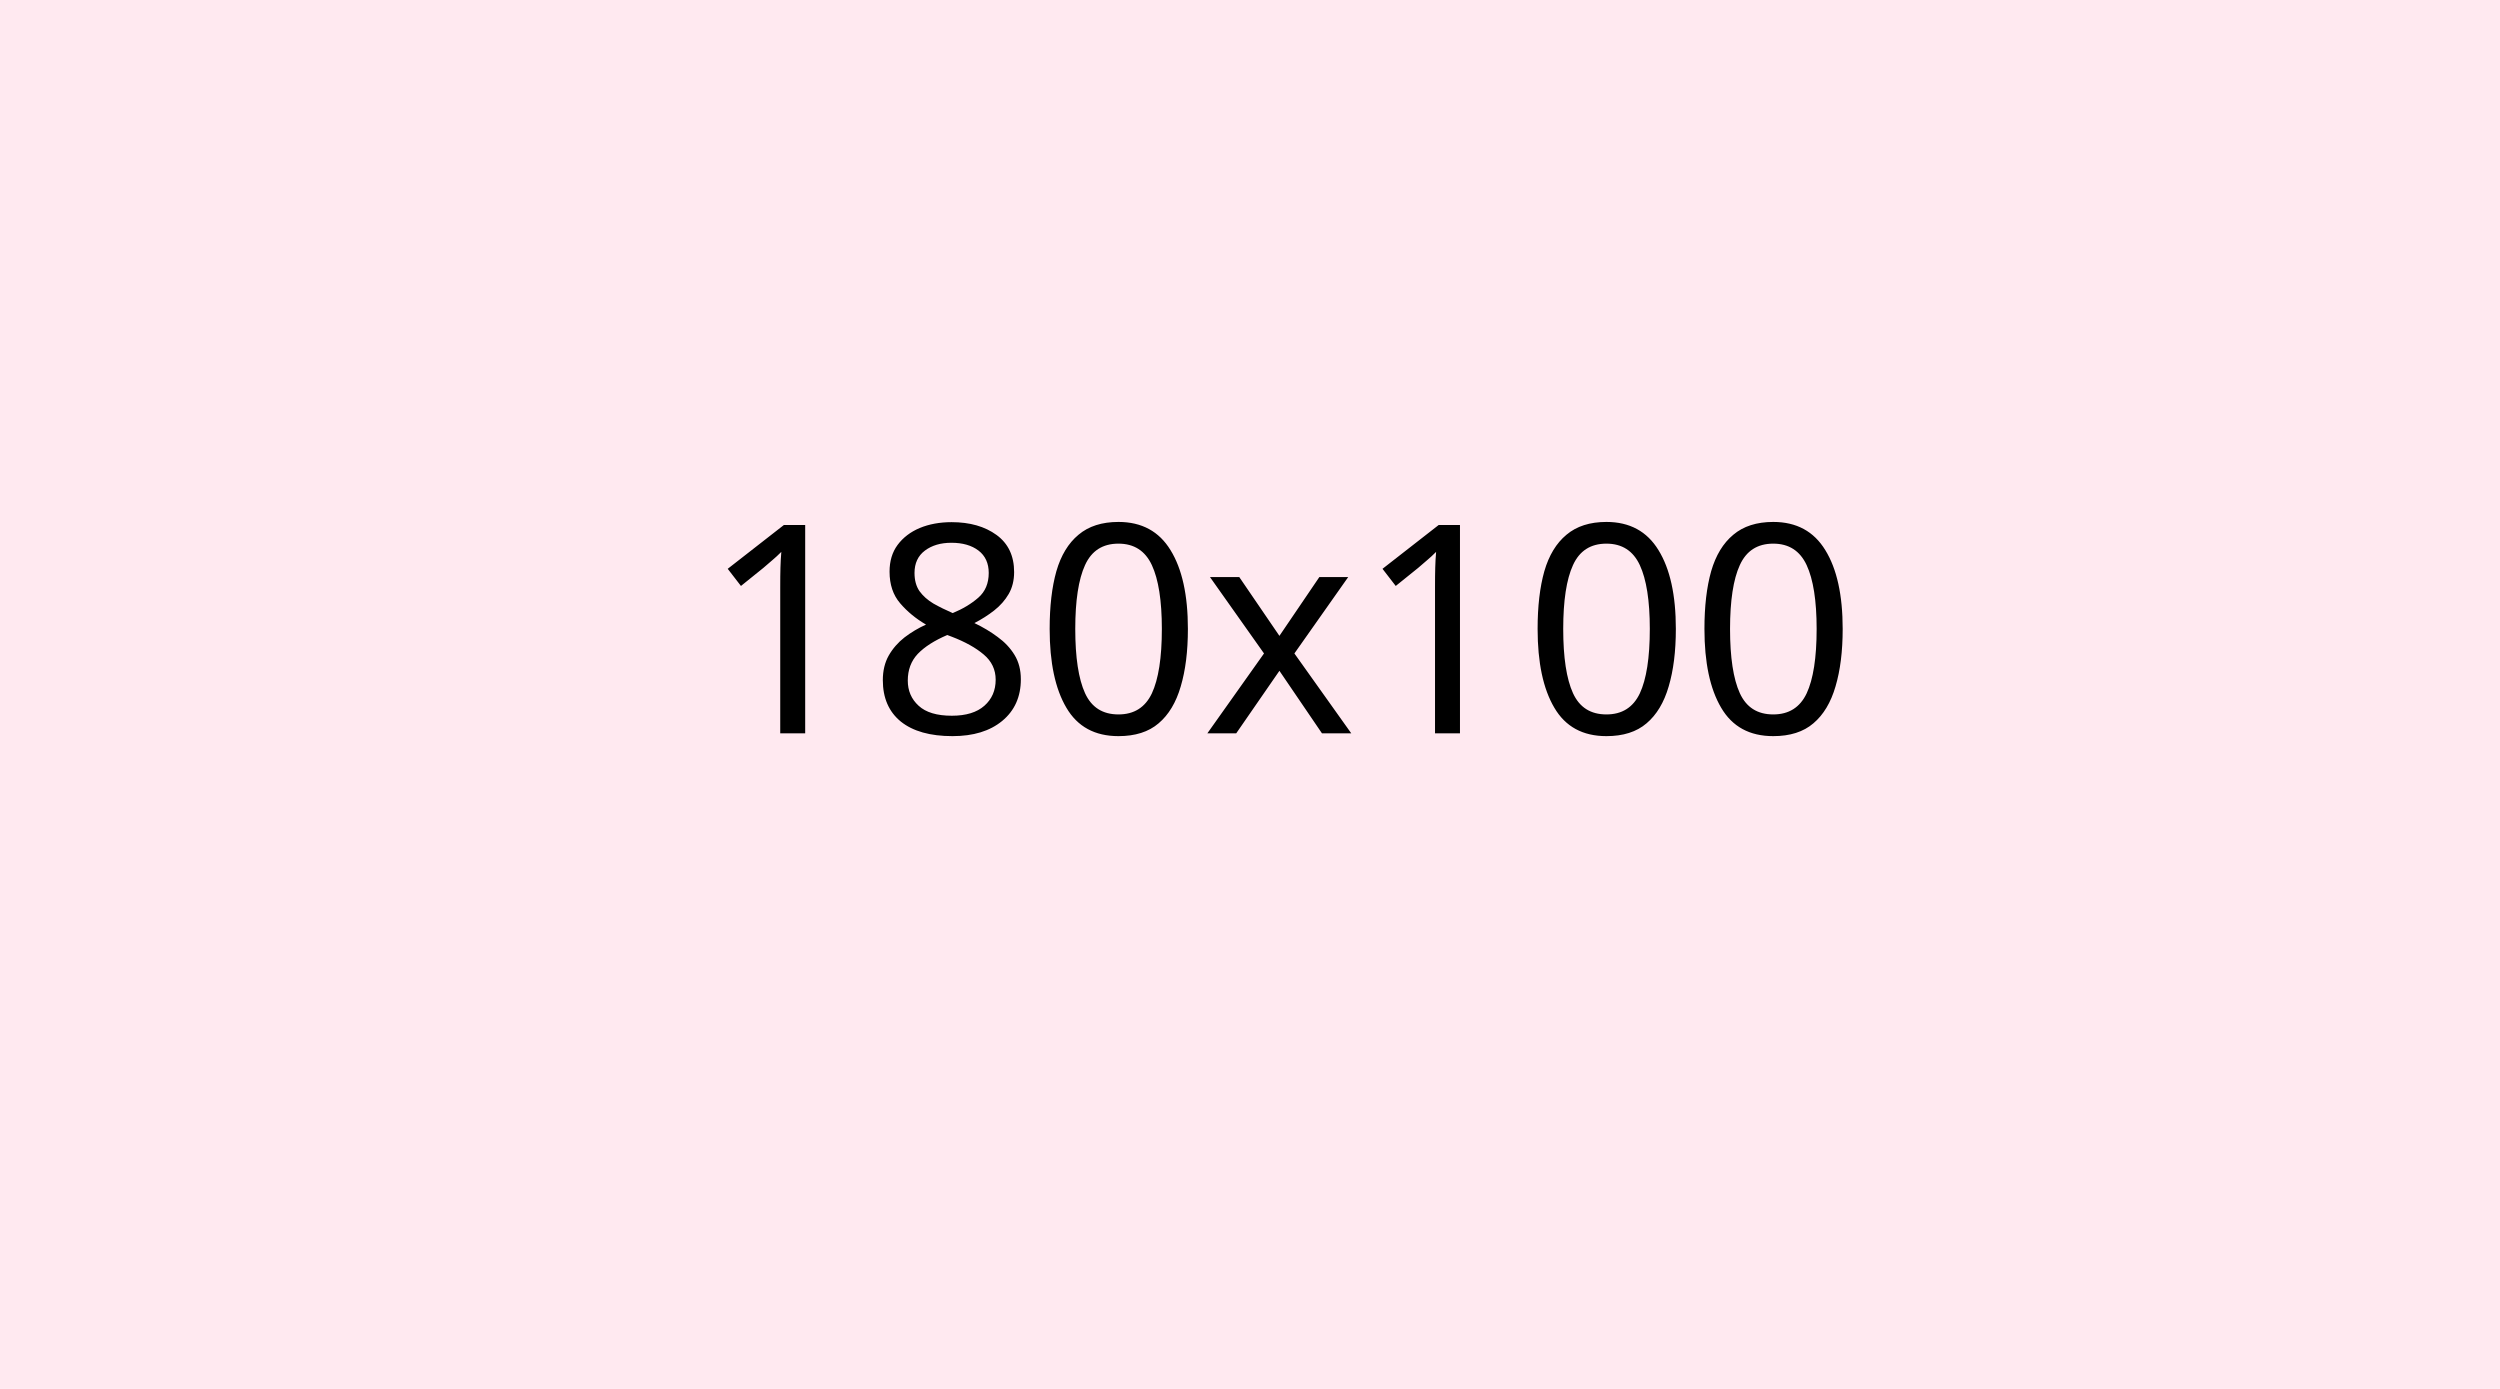
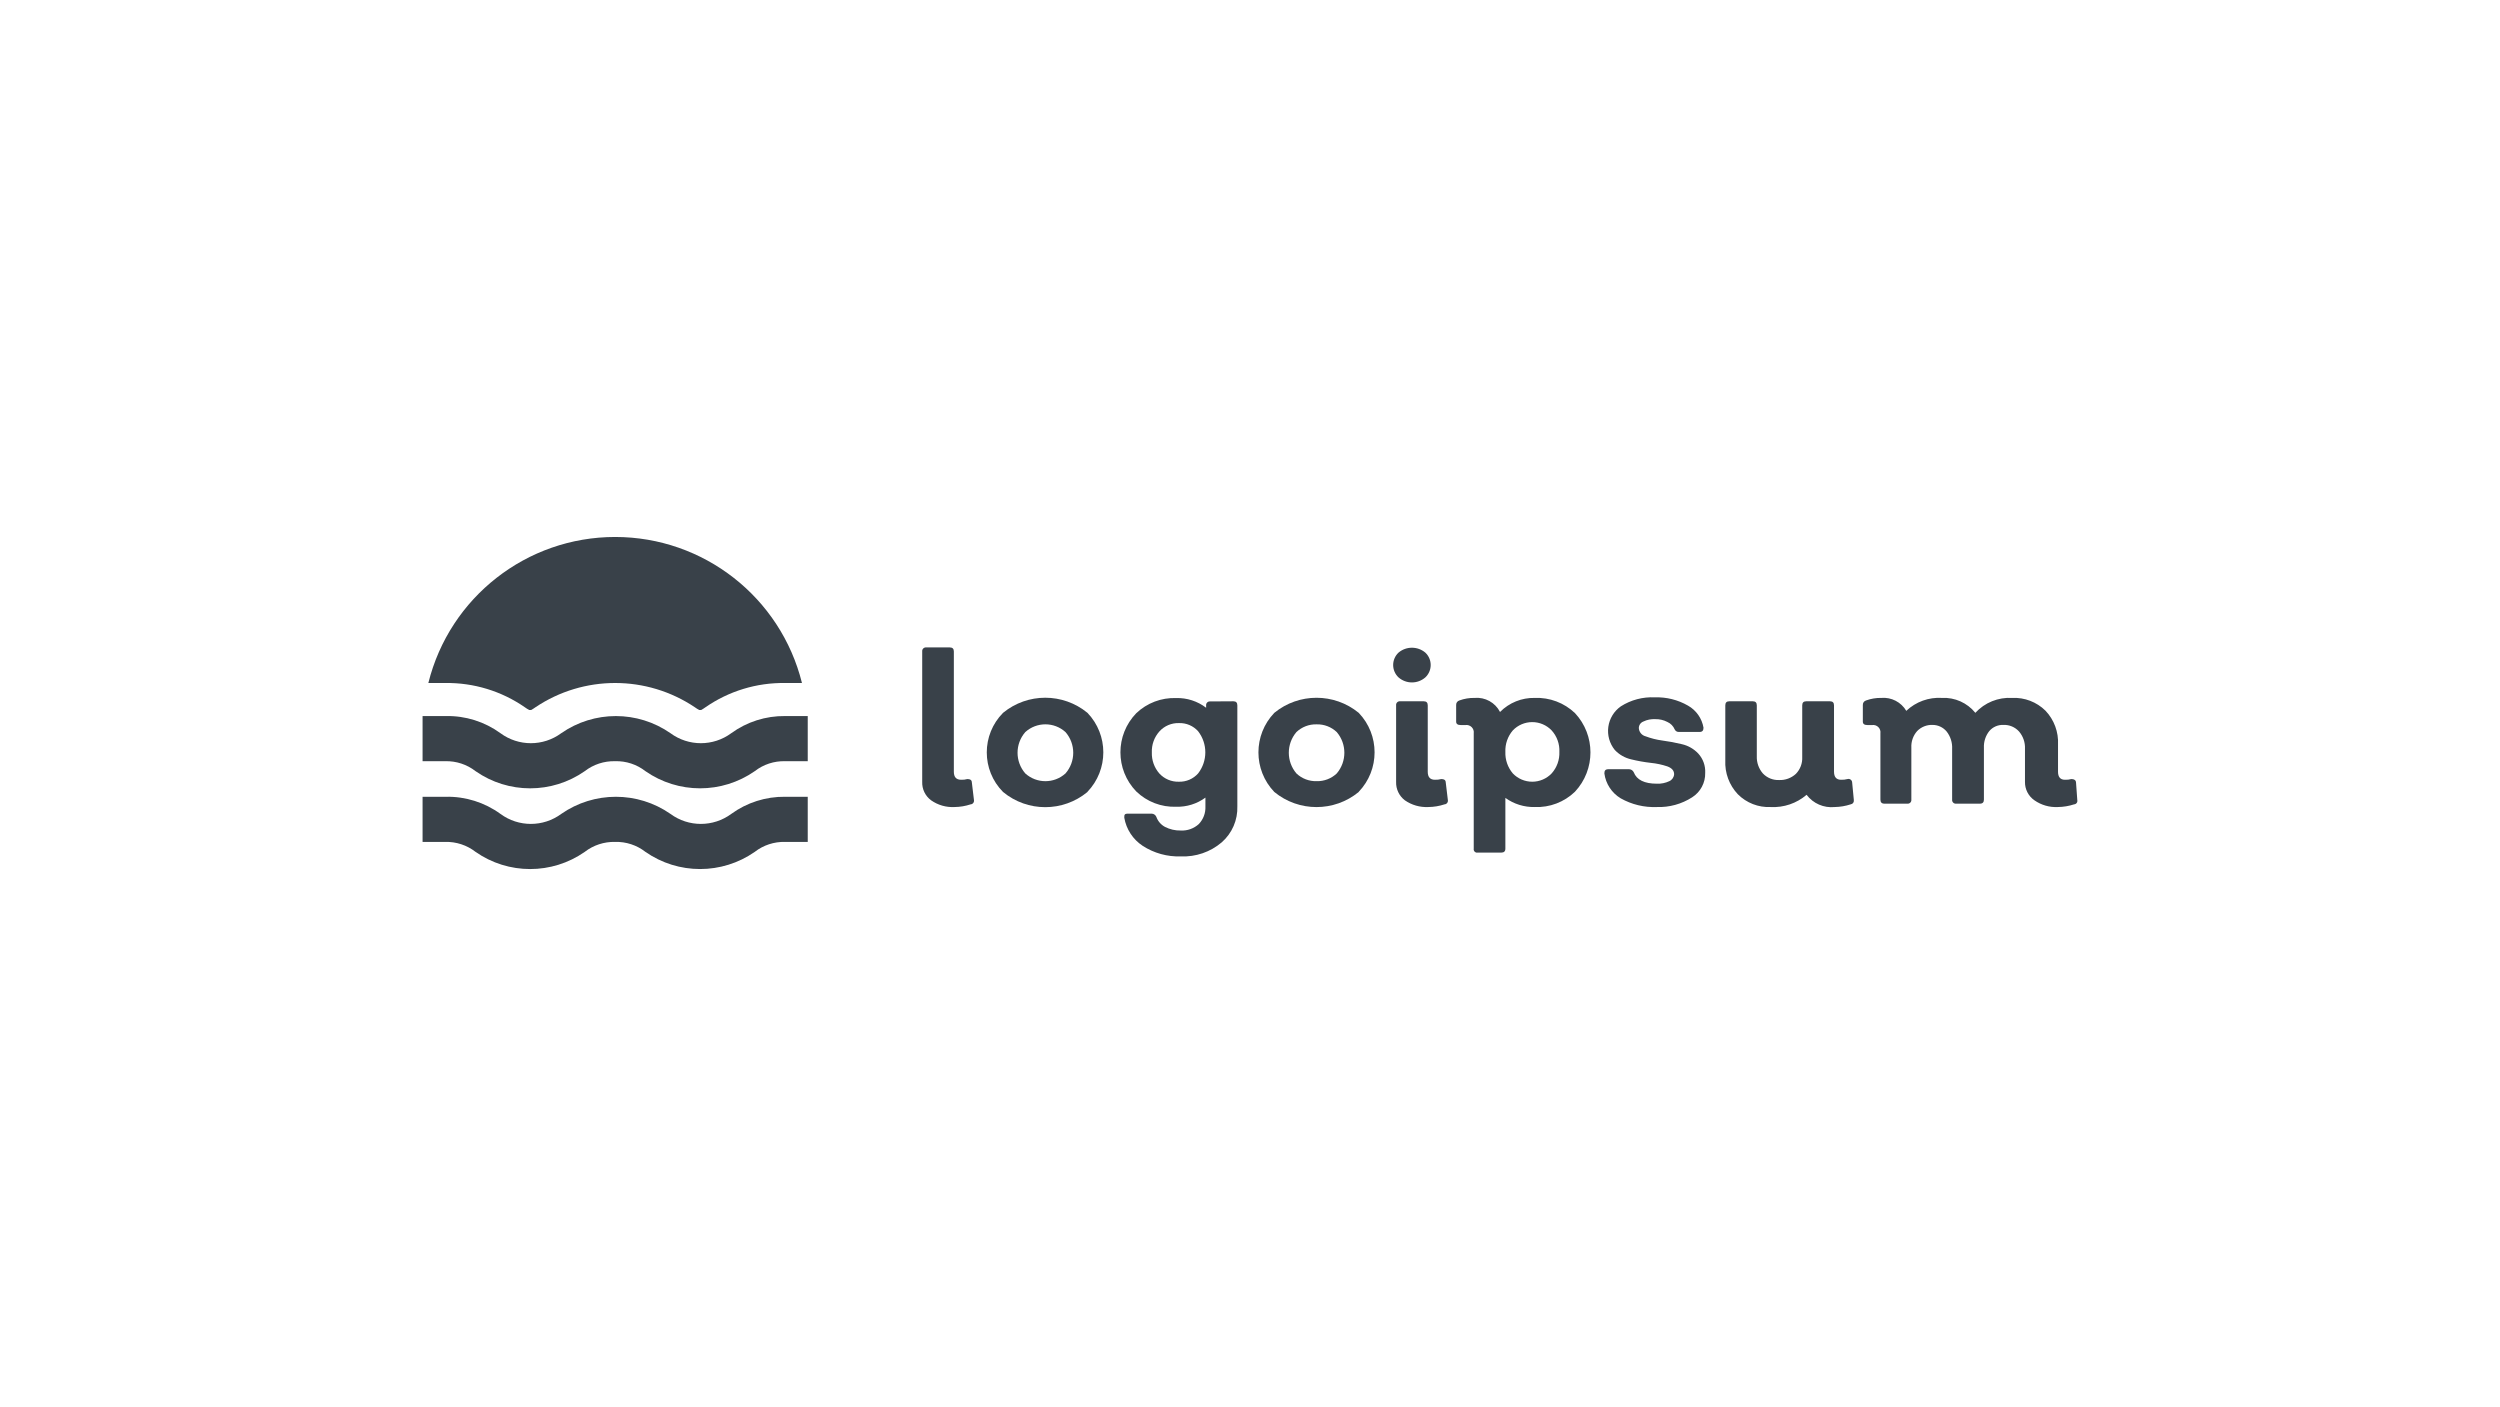
- <svg xmlns="http://www.w3.org/2000/svg" version="1.1" id="Capa_1" x="0px" y="0px" viewBox="0 0 180 100" style="enable-background:new 0 0 180 100;" xml:space="preserve">
-   <style type="text/css">
- 	.st0{fill:#FFE9F0;}
- 	.st1{font-family:'Poppins-Medium';}
- 	.st2{font-size:21px;}
- </style>
-   <rect class="st0" width="180" height="100" />
-   <text transform="matrix(1 0 0 1 50.5205 52.7983)" class="st1 st2">180x100</text>
+ <svg xmlns="http://www.w3.org/2000/svg" id="logoipsum" data-name="logoipsum" viewBox="0 0 177.78 100">
+   <path d="M67.88,57.39a2.65,2.65,0,0,1-1.67-.48,1.56,1.56,0,0,1-.63-1.31V46.33a.26.26,0,0,1,.29-.29h1.68c.19,0,.28.1.28.29v8.55c0,.38.17.57.52.57a1.44,1.44,0,0,0,.44-.05c.2,0,.31.06.32.24l.15,1.25a.26.26,0,0,1-.24.31A3.77,3.77,0,0,1,67.88,57.39Z" style="fill:#394149" />
+   <path d="M77.33,56.32a4.71,4.71,0,0,1-6,0,4,4,0,0,1,0-5.63,4.73,4.73,0,0,1,6,0,4.06,4.06,0,0,1,0,5.62ZM72.91,55a2.13,2.13,0,0,0,2.86,0,2.24,2.24,0,0,0,0-2.94,2.13,2.13,0,0,0-2.86,0,2.24,2.24,0,0,0,0,2.94Z" style="fill:#394149" />
+   <path d="M87.71,49.87c.19,0,.28.1.28.29v7.17a3.26,3.26,0,0,1-1.11,2.57,4.2,4.2,0,0,1-2.91,1,4.68,4.68,0,0,1-2.71-.75,3,3,0,0,1-1.31-2c0-.2,0-.29.27-.29H81.9a.37.37,0,0,1,.33.23,1.31,1.31,0,0,0,.61.71,2.34,2.34,0,0,0,1.12.26,1.77,1.77,0,0,0,1.29-.46,1.7,1.7,0,0,0,.47-1.25v-.63a3.35,3.35,0,0,1-2.08.65,3.88,3.88,0,0,1-2.84-1.09,4,4,0,0,1,0-5.56,3.91,3.91,0,0,1,2.84-1.08,3.36,3.36,0,0,1,2.13.69v-.16a.26.26,0,0,1,.28-.29Zm-3.88,5.72A1.76,1.76,0,0,0,85.2,55a2.45,2.45,0,0,0,0-3,1.75,1.75,0,0,0-1.36-.58,1.8,1.8,0,0,0-1.39.59,2.12,2.12,0,0,0-.54,1.5A2.16,2.16,0,0,0,82.44,55,1.81,1.81,0,0,0,83.83,55.59Z" style="fill:#394149" />
+   <path d="M96.62,56.32a4.73,4.73,0,0,1-6,0,4.07,4.07,0,0,1,0-5.63,4.74,4.74,0,0,1,6,0,4.06,4.06,0,0,1,0,5.62ZM92.19,55a2,2,0,0,0,1.44.55A2,2,0,0,0,95.06,55a2.27,2.27,0,0,0,0-2.94,2,2,0,0,0-1.43-.55,2,2,0,0,0-1.44.55,2.27,2.27,0,0,0,0,2.94Z" style="fill:#394149" />
+   <path d="M101.36,48.17a1.45,1.45,0,0,1-1.91,0,1.21,1.21,0,0,1,0-1.76,1.48,1.48,0,0,1,1.91,0,1.21,1.21,0,0,1,0,1.76Zm.21,9.22a2.69,2.69,0,0,1-1.67-.48,1.58,1.58,0,0,1-.62-1.31V50.16a.26.26,0,0,1,.29-.29h1.68c.19,0,.28.1.28.29v4.72q0,.57.51.57a1.55,1.55,0,0,0,.45-.05c.2,0,.31.06.32.24l.15,1.25a.26.26,0,0,1-.24.31A3.79,3.79,0,0,1,101.57,57.39Z" style="fill:#394149" />
+   <path d="M109.14,49.63A3.92,3.92,0,0,1,112,50.71a4.1,4.1,0,0,1,0,5.59,3.89,3.89,0,0,1-2.86,1.09,3.44,3.44,0,0,1-2.09-.65v3.61c0,.19-.1.28-.29.28h-1.68a.24.24,0,0,1-.28-.28v-8.2a.52.52,0,0,0-.59-.59l-.33,0q-.33,0-.33-.24V50.14a.32.32,0,0,1,.23-.33,3,3,0,0,1,1.08-.18,1.85,1.85,0,0,1,1.81,1A3.37,3.37,0,0,1,109.14,49.63ZM107.58,55a1.91,1.91,0,0,0,2.76,0,2.16,2.16,0,0,0,.55-1.53,2.13,2.13,0,0,0-.55-1.53,1.91,1.91,0,0,0-2.76,0,2.21,2.21,0,0,0-.53,1.53A2.24,2.24,0,0,0,107.58,55Z" style="fill:#394149" />
+   <path d="M117.82,57.39a4.82,4.82,0,0,1-2.57-.62A2.44,2.44,0,0,1,114.09,55c0-.2.07-.3.29-.3h1.47a.38.38,0,0,1,.33.22c.21.54.76.81,1.64.81a1.87,1.87,0,0,0,.89-.18.58.58,0,0,0,.34-.49c0-.26-.16-.44-.48-.56a5.41,5.41,0,0,0-1.17-.25A11.12,11.12,0,0,1,116,54a2.3,2.3,0,0,1-1.17-.67,2.14,2.14,0,0,1,.43-3.1,4.12,4.12,0,0,1,2.42-.64,4.42,4.42,0,0,1,2.36.59,2.23,2.23,0,0,1,1.1,1.57q0,.3-.27.3h-1.48a.31.31,0,0,1-.3-.18,1,1,0,0,0-.52-.53,1.76,1.76,0,0,0-.86-.2,1.74,1.74,0,0,0-.85.17.5.5,0,0,0-.32.46.64.64,0,0,0,.48.59,5.42,5.42,0,0,0,1.19.3,13.08,13.08,0,0,1,1.39.26,2.3,2.3,0,0,1,1.17.67,1.89,1.89,0,0,1,.49,1.37,2,2,0,0,1-.93,1.74A4.37,4.37,0,0,1,117.82,57.39Z" style="fill:#394149" />
+   <path d="M131.83,56.89a.27.27,0,0,1-.23.31,3.86,3.86,0,0,1-1.13.19,2.22,2.22,0,0,1-2-.87,3.62,3.62,0,0,1-2.55.87,3.1,3.1,0,0,1-2.34-.91,3.28,3.28,0,0,1-.89-2.41V50.16c0-.19.09-.29.28-.29h1.68c.19,0,.28.1.28.29v3.61a1.77,1.77,0,0,0,.43,1.23,1.5,1.5,0,0,0,1.15.47,1.66,1.66,0,0,0,1.2-.44,1.6,1.6,0,0,0,.45-1.19V50.16c0-.19.09-.29.28-.29h1.7c.19,0,.28.1.28.29v4.71c0,.39.17.58.5.58a1.58,1.58,0,0,0,.46-.05.26.26,0,0,1,.33.24Z" style="fill:#394149" />
+   <path d="M147.72,56.89a.25.25,0,0,1-.23.31,3.88,3.88,0,0,1-1.15.19,2.67,2.67,0,0,1-1.67-.48A1.56,1.56,0,0,1,144,55.6V53.25a1.77,1.77,0,0,0-.42-1.23,1.42,1.42,0,0,0-1.12-.47,1.25,1.25,0,0,0-1,.44,1.78,1.78,0,0,0-.38,1.18v3.69c0,.19-.09.29-.28.29h-1.69a.26.26,0,0,1-.29-.29V53.25a1.85,1.85,0,0,0-.39-1.23,1.3,1.3,0,0,0-1-.47,1.45,1.45,0,0,0-1.1.44,1.65,1.65,0,0,0-.41,1.18v3.69a.26.26,0,0,1-.29.29H134c-.19,0-.28-.1-.28-.29V52.15a.52.52,0,0,0-.59-.59l-.33,0q-.33,0-.33-.24V50.14a.32.32,0,0,1,.23-.33,3,3,0,0,1,1.08-.18,1.88,1.88,0,0,1,1.78.92,3.38,3.38,0,0,1,2.54-.92,2.87,2.87,0,0,1,2.37,1.06,3.3,3.3,0,0,1,2.62-1.06,3.16,3.16,0,0,1,2.37.91,3.26,3.26,0,0,1,.89,2.41v1.93c0,.38.17.57.49.57a1.5,1.5,0,0,0,.46-.05q.31,0,.33.24Z" style="fill:#394149" />
+   <path d="M30.46,48.57a13.69,13.69,0,0,1,26.57,0h-1.2a9.69,9.69,0,0,0-5.67,1.73,2.86,2.86,0,0,1-.3.19h-.14a2.86,2.86,0,0,1-.3-.19,10.17,10.17,0,0,0-11.35,0,2.86,2.86,0,0,1-.3.19h-.14a2.86,2.86,0,0,1-.3-.19,9.69,9.69,0,0,0-5.67-1.73Zm23.21,6.27a3.37,3.37,0,0,1,2.16-.71h1.61V50.92H55.83A6.38,6.38,0,0,0,52,52.14a3.64,3.64,0,0,1-4.32,0,6.8,6.8,0,0,0-7.77,0,3.64,3.64,0,0,1-4.32,0,6.38,6.38,0,0,0-3.88-1.22H30.05v3.21h1.61a3.37,3.37,0,0,1,2.16.71,6.78,6.78,0,0,0,7.76,0,3.39,3.39,0,0,1,2.16-.71,3.35,3.35,0,0,1,2.16.71,6.8,6.8,0,0,0,7.77,0Zm0,5.74a3.37,3.37,0,0,1,2.16-.71h1.61V56.66H55.83A6.38,6.38,0,0,0,52,57.88a3.64,3.64,0,0,1-4.32,0,6.8,6.8,0,0,0-7.77,0,3.64,3.64,0,0,1-4.32,0,6.38,6.38,0,0,0-3.88-1.22H30.05v3.21h1.61a3.37,3.37,0,0,1,2.16.71,6.78,6.78,0,0,0,7.76,0,3.39,3.39,0,0,1,2.16-.71,3.35,3.35,0,0,1,2.16.71,6.8,6.8,0,0,0,7.77,0Z" style="fill:#394149" />
</svg>
